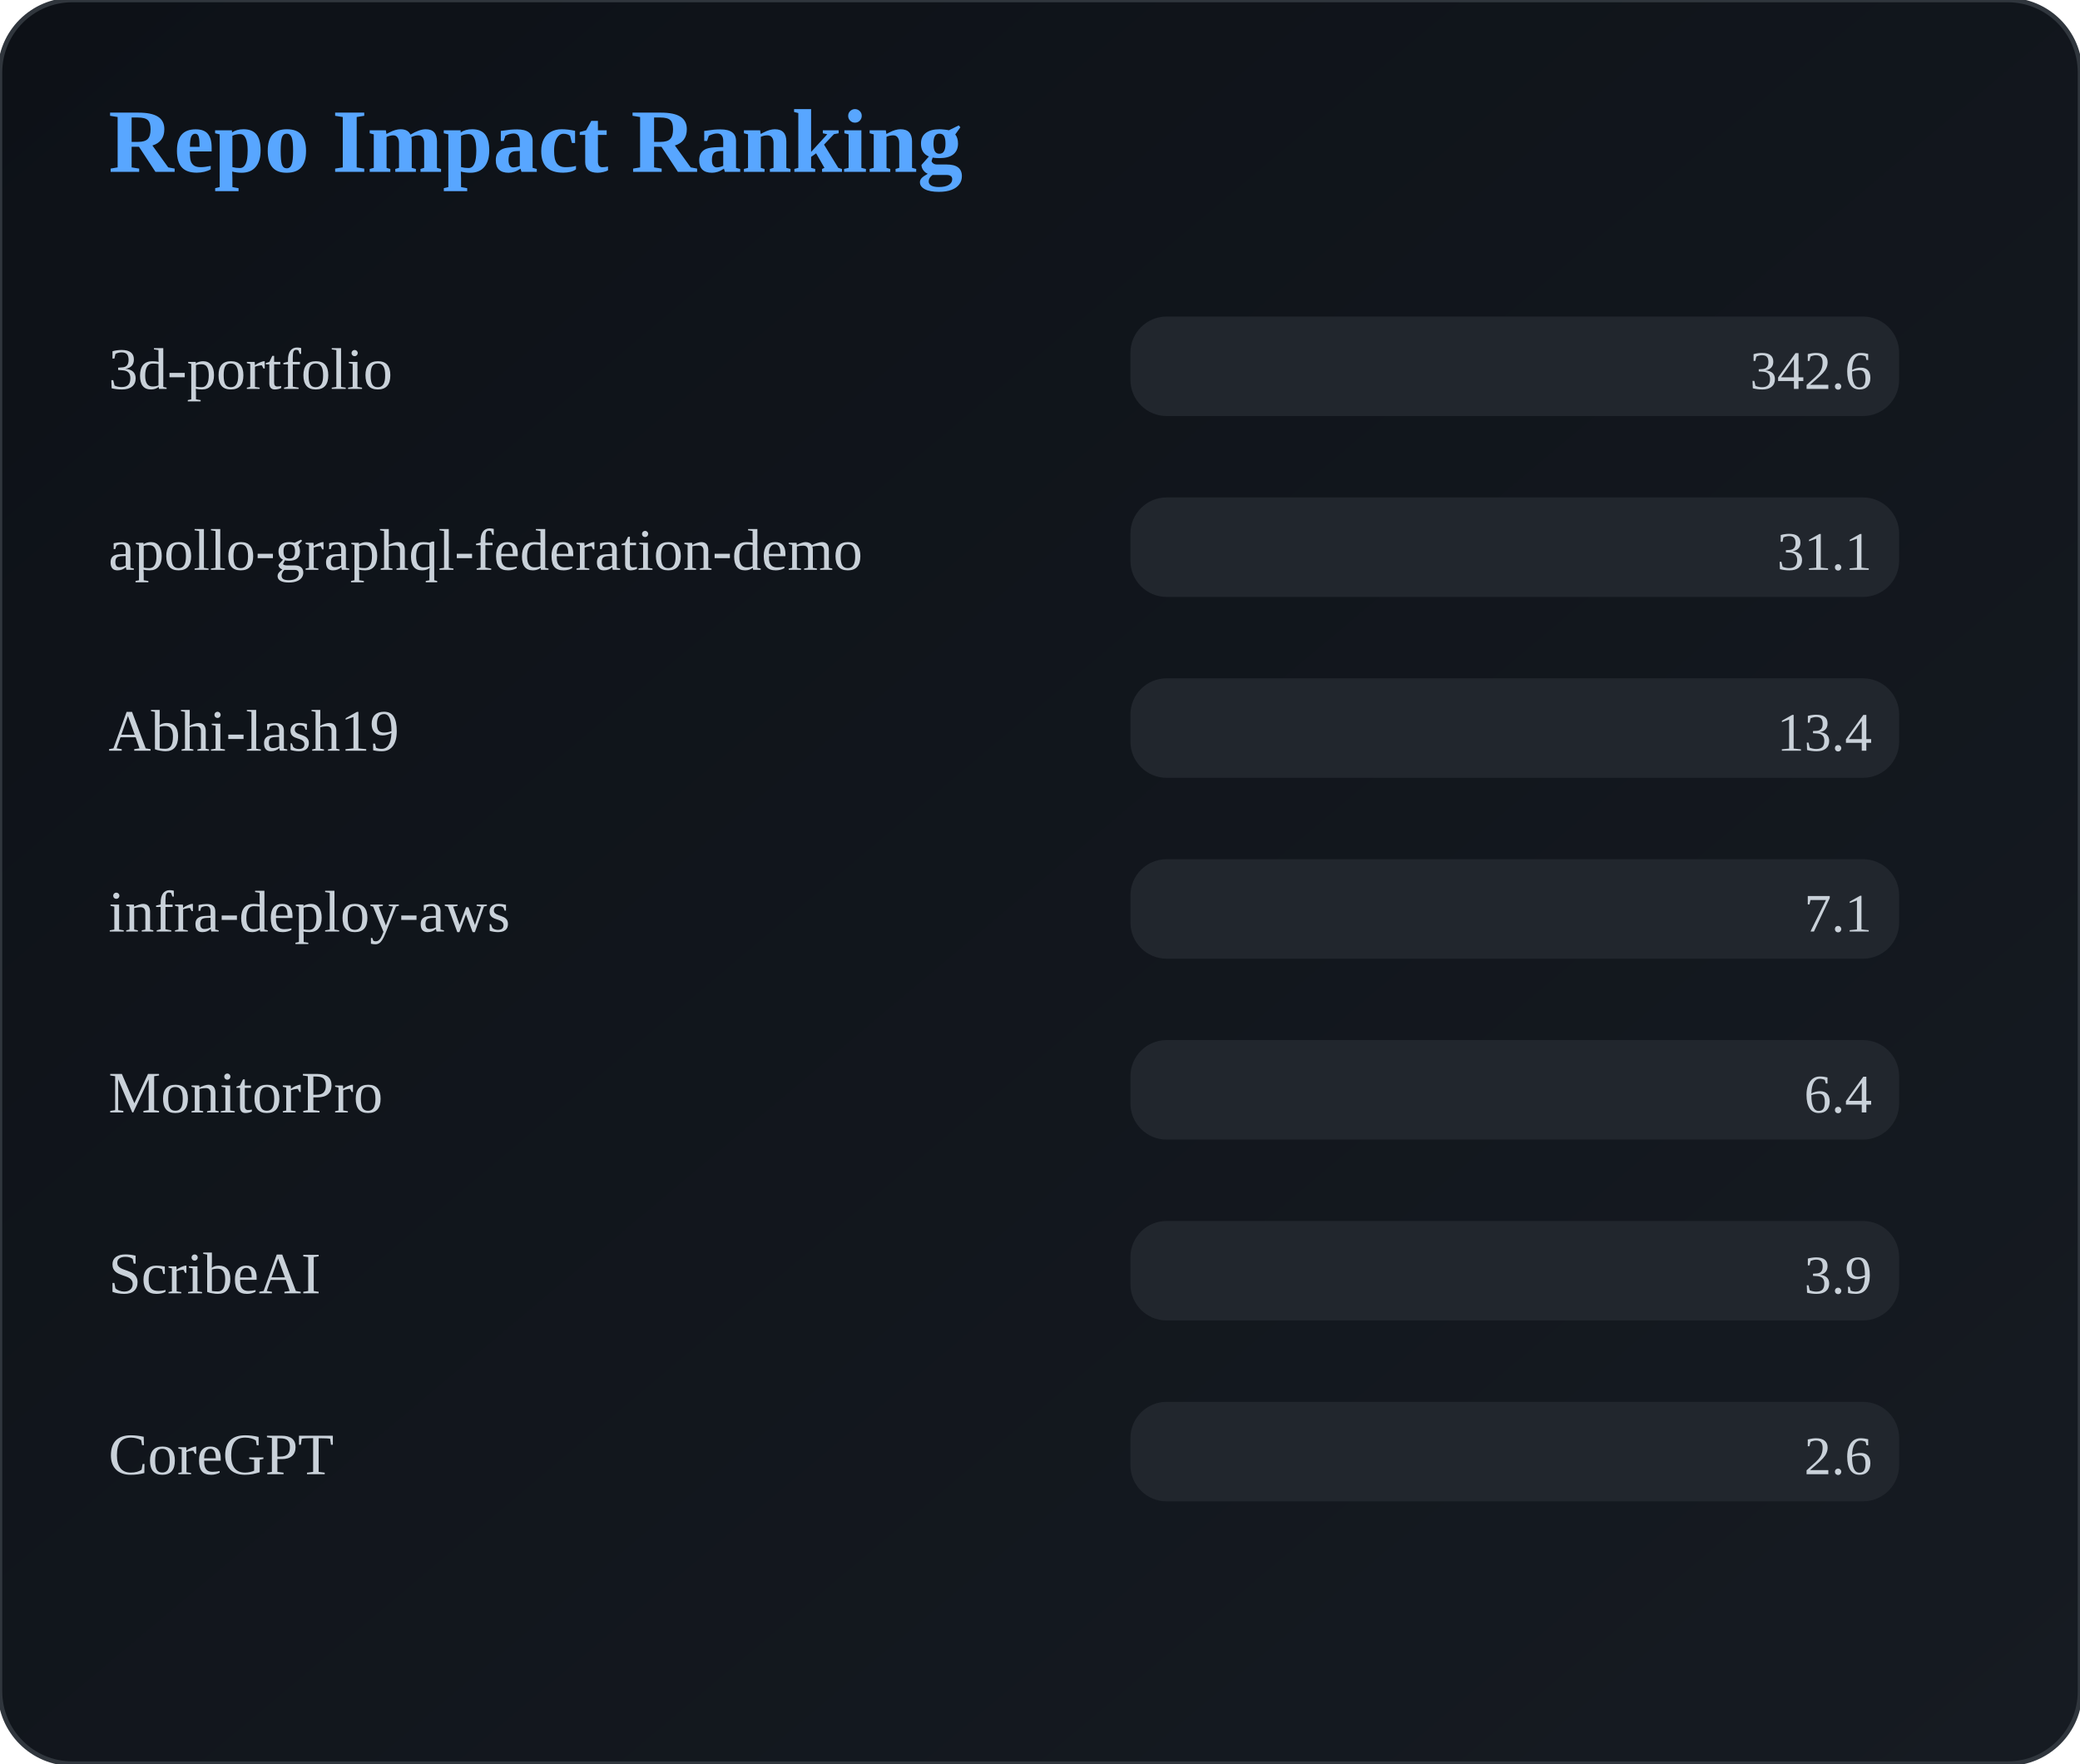
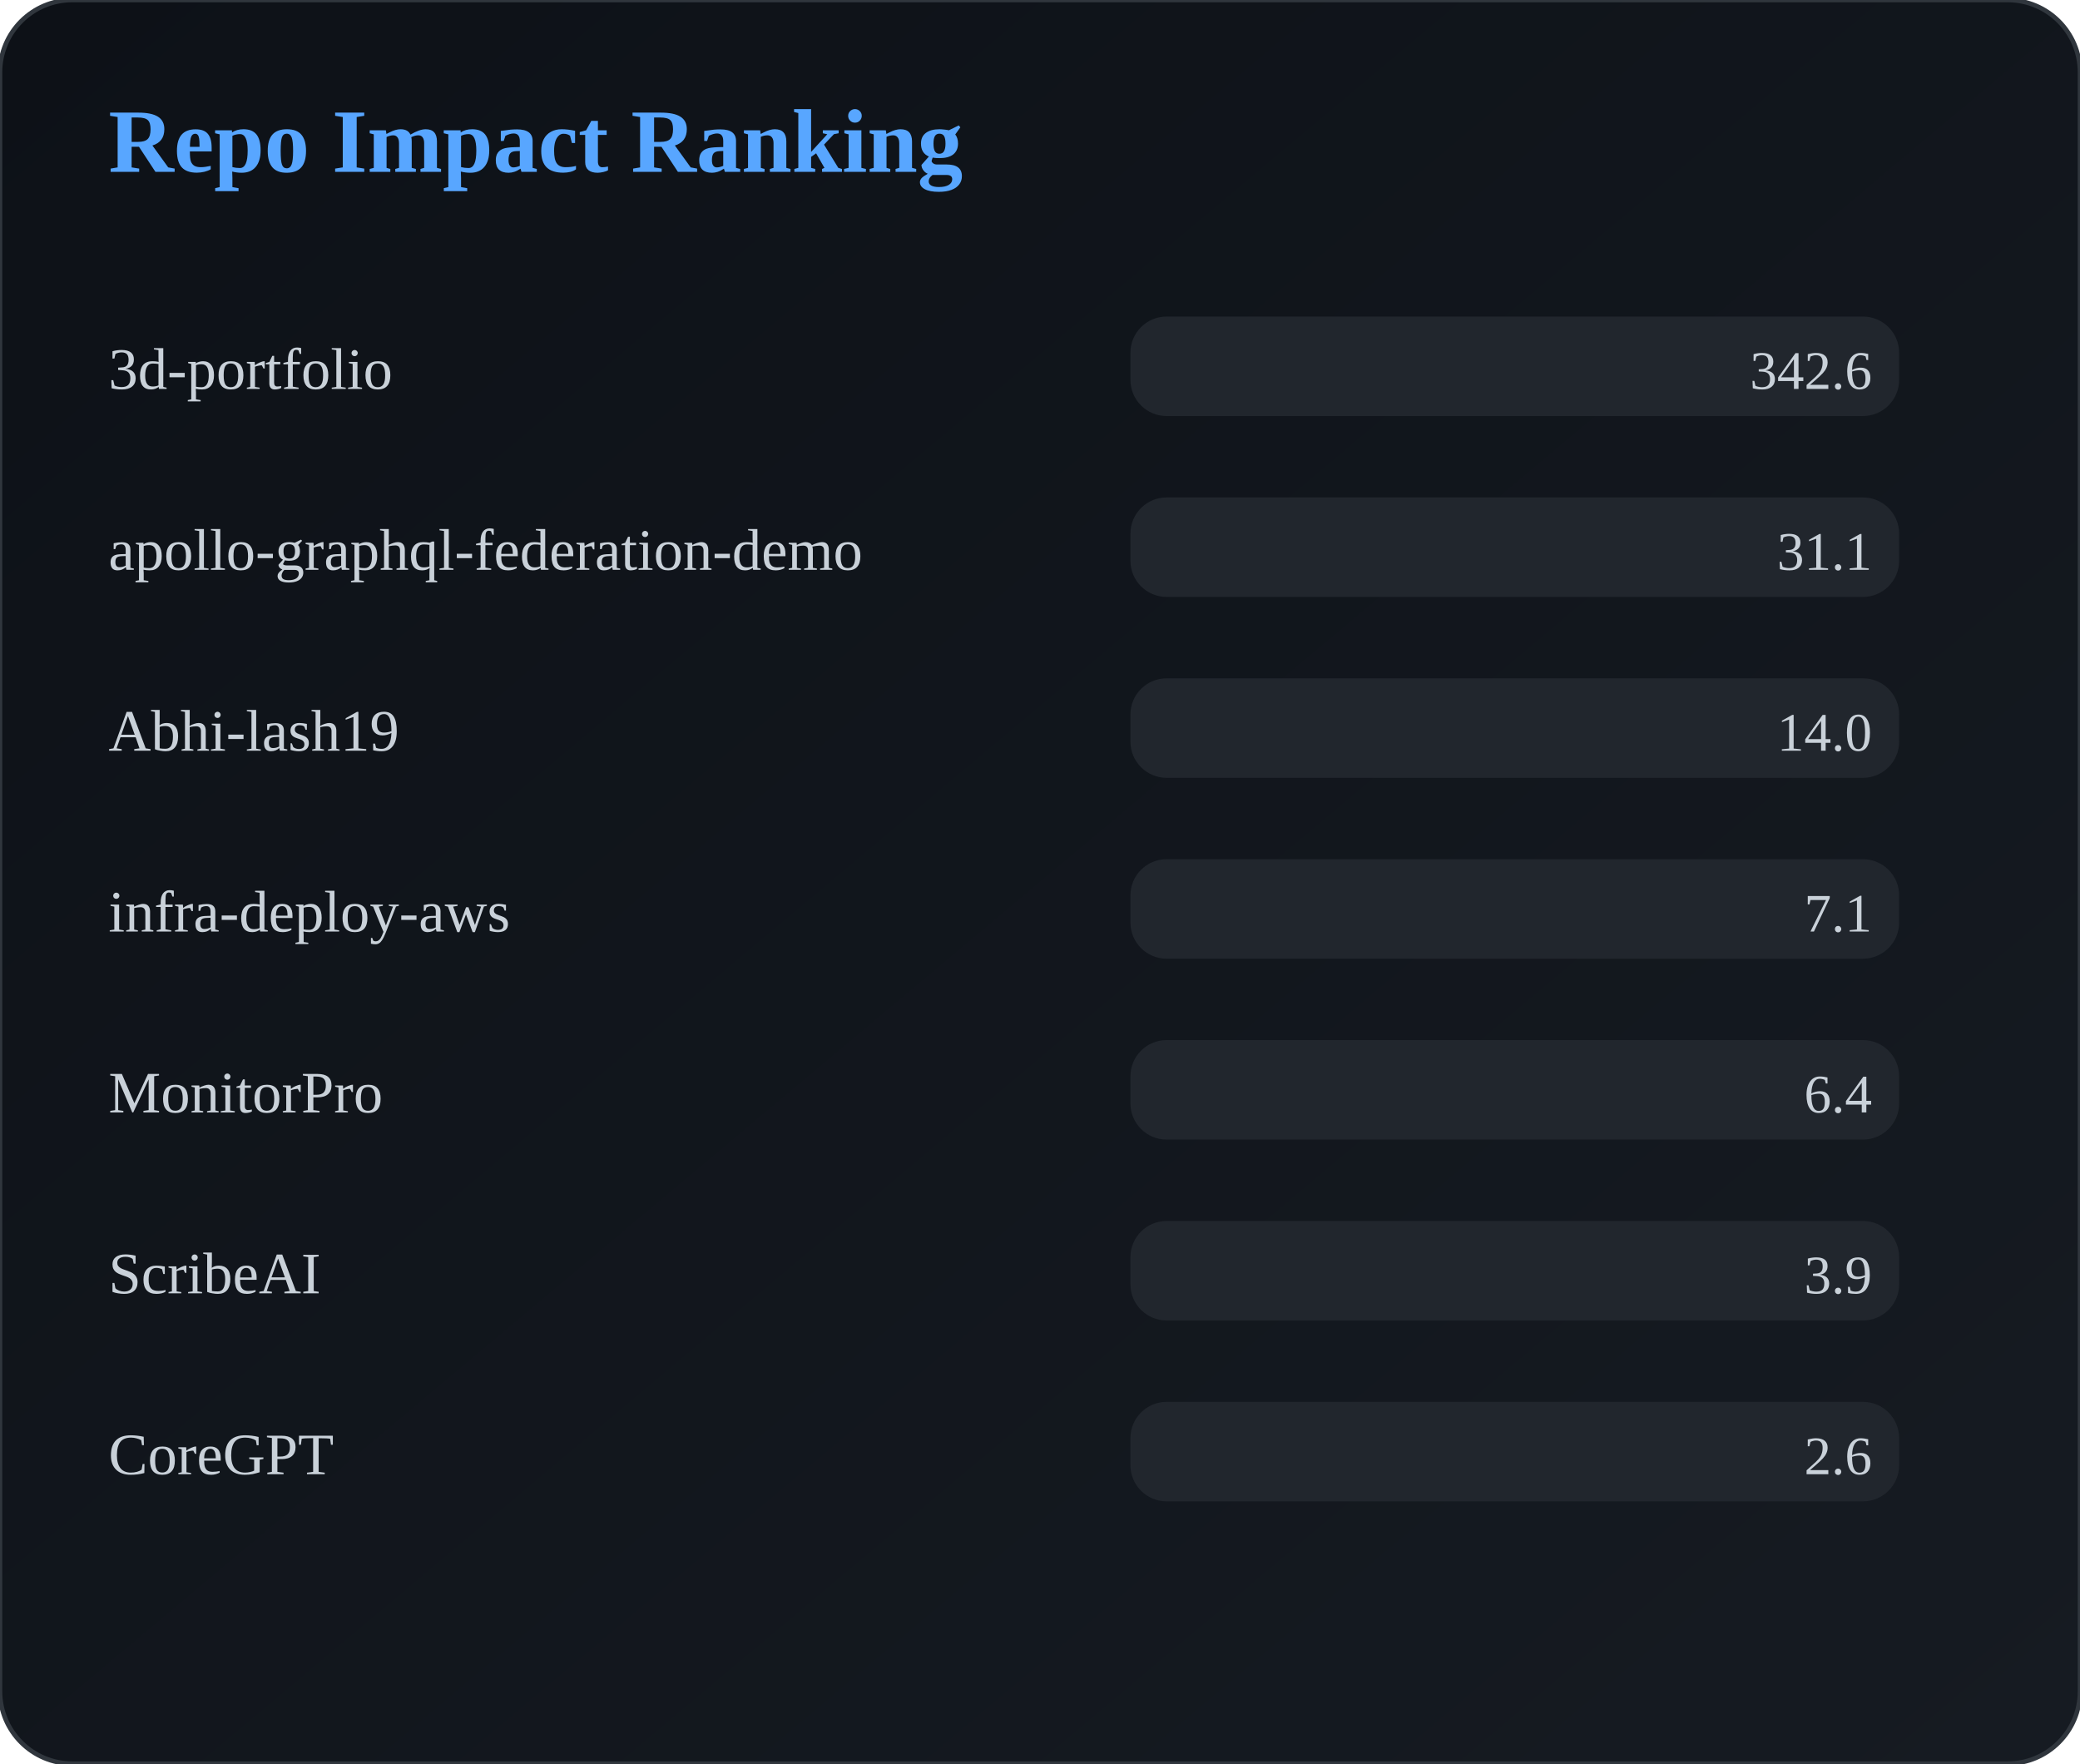
<svg xmlns="http://www.w3.org/2000/svg" width="100%" viewBox="0 0 460 390">
  <defs>
    <linearGradient id="cardBg" x1="0" y1="0" x2="1" y2="1">
      <stop offset="0%" stop-color="#0d1117" />
      <stop offset="100%" stop-color="#161b22" />
    </linearGradient>
  </defs>
  <rect width="100%" height="100%" rx="16" fill="url(#cardBg)" stroke="#30363d" />
  <text x="24" y="38" fill="#58a6ff" font-size="20" font-weight="600">
        Repo Impact Ranking
    </text>
  <text x="24" y="86" fill="#c9d1d9" font-size="13">
                3d-portfolio
            </text>
  <rect x="250" y="70" width="170" height="22" rx="8" fill="#21262d" />
  <rect x="250" y="70" width="0" height="22" rx="8" fill="#58a6ff">
    <animate attributeName="width" from="0" to="170" dur="0.8s" fill="freeze" />
  </rect>
  <text x="414" y="86" fill="#c9d1d9" font-size="12" text-anchor="end">
                342.6
            </text>
  <text x="24" y="126" fill="#c9d1d9" font-size="13">
                apollo-graphql-federation-demo
            </text>
  <rect x="250" y="110" width="170" height="22" rx="8" fill="#21262d" />
  <rect x="250" y="110" width="0" height="22" rx="8" fill="#58a6ff">
    <animate attributeName="width" from="0" to="15.449" dur="0.8s" fill="freeze" />
  </rect>
  <text x="414" y="126" fill="#c9d1d9" font-size="12" text-anchor="end">
                31.1
            </text>
  <text x="24" y="166" fill="#c9d1d9" font-size="13">
                Abhi-lash19
            </text>
  <rect x="250" y="150" width="170" height="22" rx="8" fill="#21262d" />
  <rect x="250" y="150" width="0" height="22" rx="8" fill="#58a6ff">
-     <animate attributeName="width" from="0" to="6.645" dur="0.8s" fill="freeze" />
+     <animate attributeName="width" from="0" to="6.953" dur="0.8s" fill="freeze" />
  </rect>
  <text x="414" y="166" fill="#c9d1d9" font-size="12" text-anchor="end">
-                 13.4
+                 14.0
            </text>
  <text x="24" y="206" fill="#c9d1d9" font-size="13">
                infra-deploy-aws
            </text>
  <rect x="250" y="190" width="170" height="22" rx="8" fill="#21262d" />
  <rect x="250" y="190" width="0" height="22" rx="8" fill="#58a6ff">
    <animate attributeName="width" from="0" to="3.524" dur="0.8s" fill="freeze" />
  </rect>
  <text x="414" y="206" fill="#c9d1d9" font-size="12" text-anchor="end">
                7.1
            </text>
  <text x="24" y="246" fill="#c9d1d9" font-size="13">
                MonitorPro
            </text>
  <rect x="250" y="230" width="170" height="22" rx="8" fill="#21262d" />
  <rect x="250" y="230" width="0" height="22" rx="8" fill="#58a6ff">
    <animate attributeName="width" from="0" to="3.156" dur="0.8s" fill="freeze" />
  </rect>
  <text x="414" y="246" fill="#c9d1d9" font-size="12" text-anchor="end">
                6.4
            </text>
  <text x="24" y="286" fill="#c9d1d9" font-size="13">
                ScribeAI
            </text>
  <rect x="250" y="270" width="170" height="22" rx="8" fill="#21262d" />
  <rect x="250" y="270" width="0" height="22" rx="8" fill="#58a6ff">
    <animate attributeName="width" from="0" to="1.955" dur="0.8s" fill="freeze" />
  </rect>
  <text x="414" y="286" fill="#c9d1d9" font-size="12" text-anchor="end">
                3.9
            </text>
  <text x="24" y="326" fill="#c9d1d9" font-size="13">
                CoreGPT
            </text>
  <rect x="250" y="310" width="170" height="22" rx="8" fill="#21262d" />
  <rect x="250" y="310" width="0" height="22" rx="8" fill="#58a6ff">
    <animate attributeName="width" from="0" to="1.275" dur="0.8s" fill="freeze" />
  </rect>
  <text x="414" y="326" fill="#c9d1d9" font-size="12" text-anchor="end">
                2.6
            </text>
</svg>
